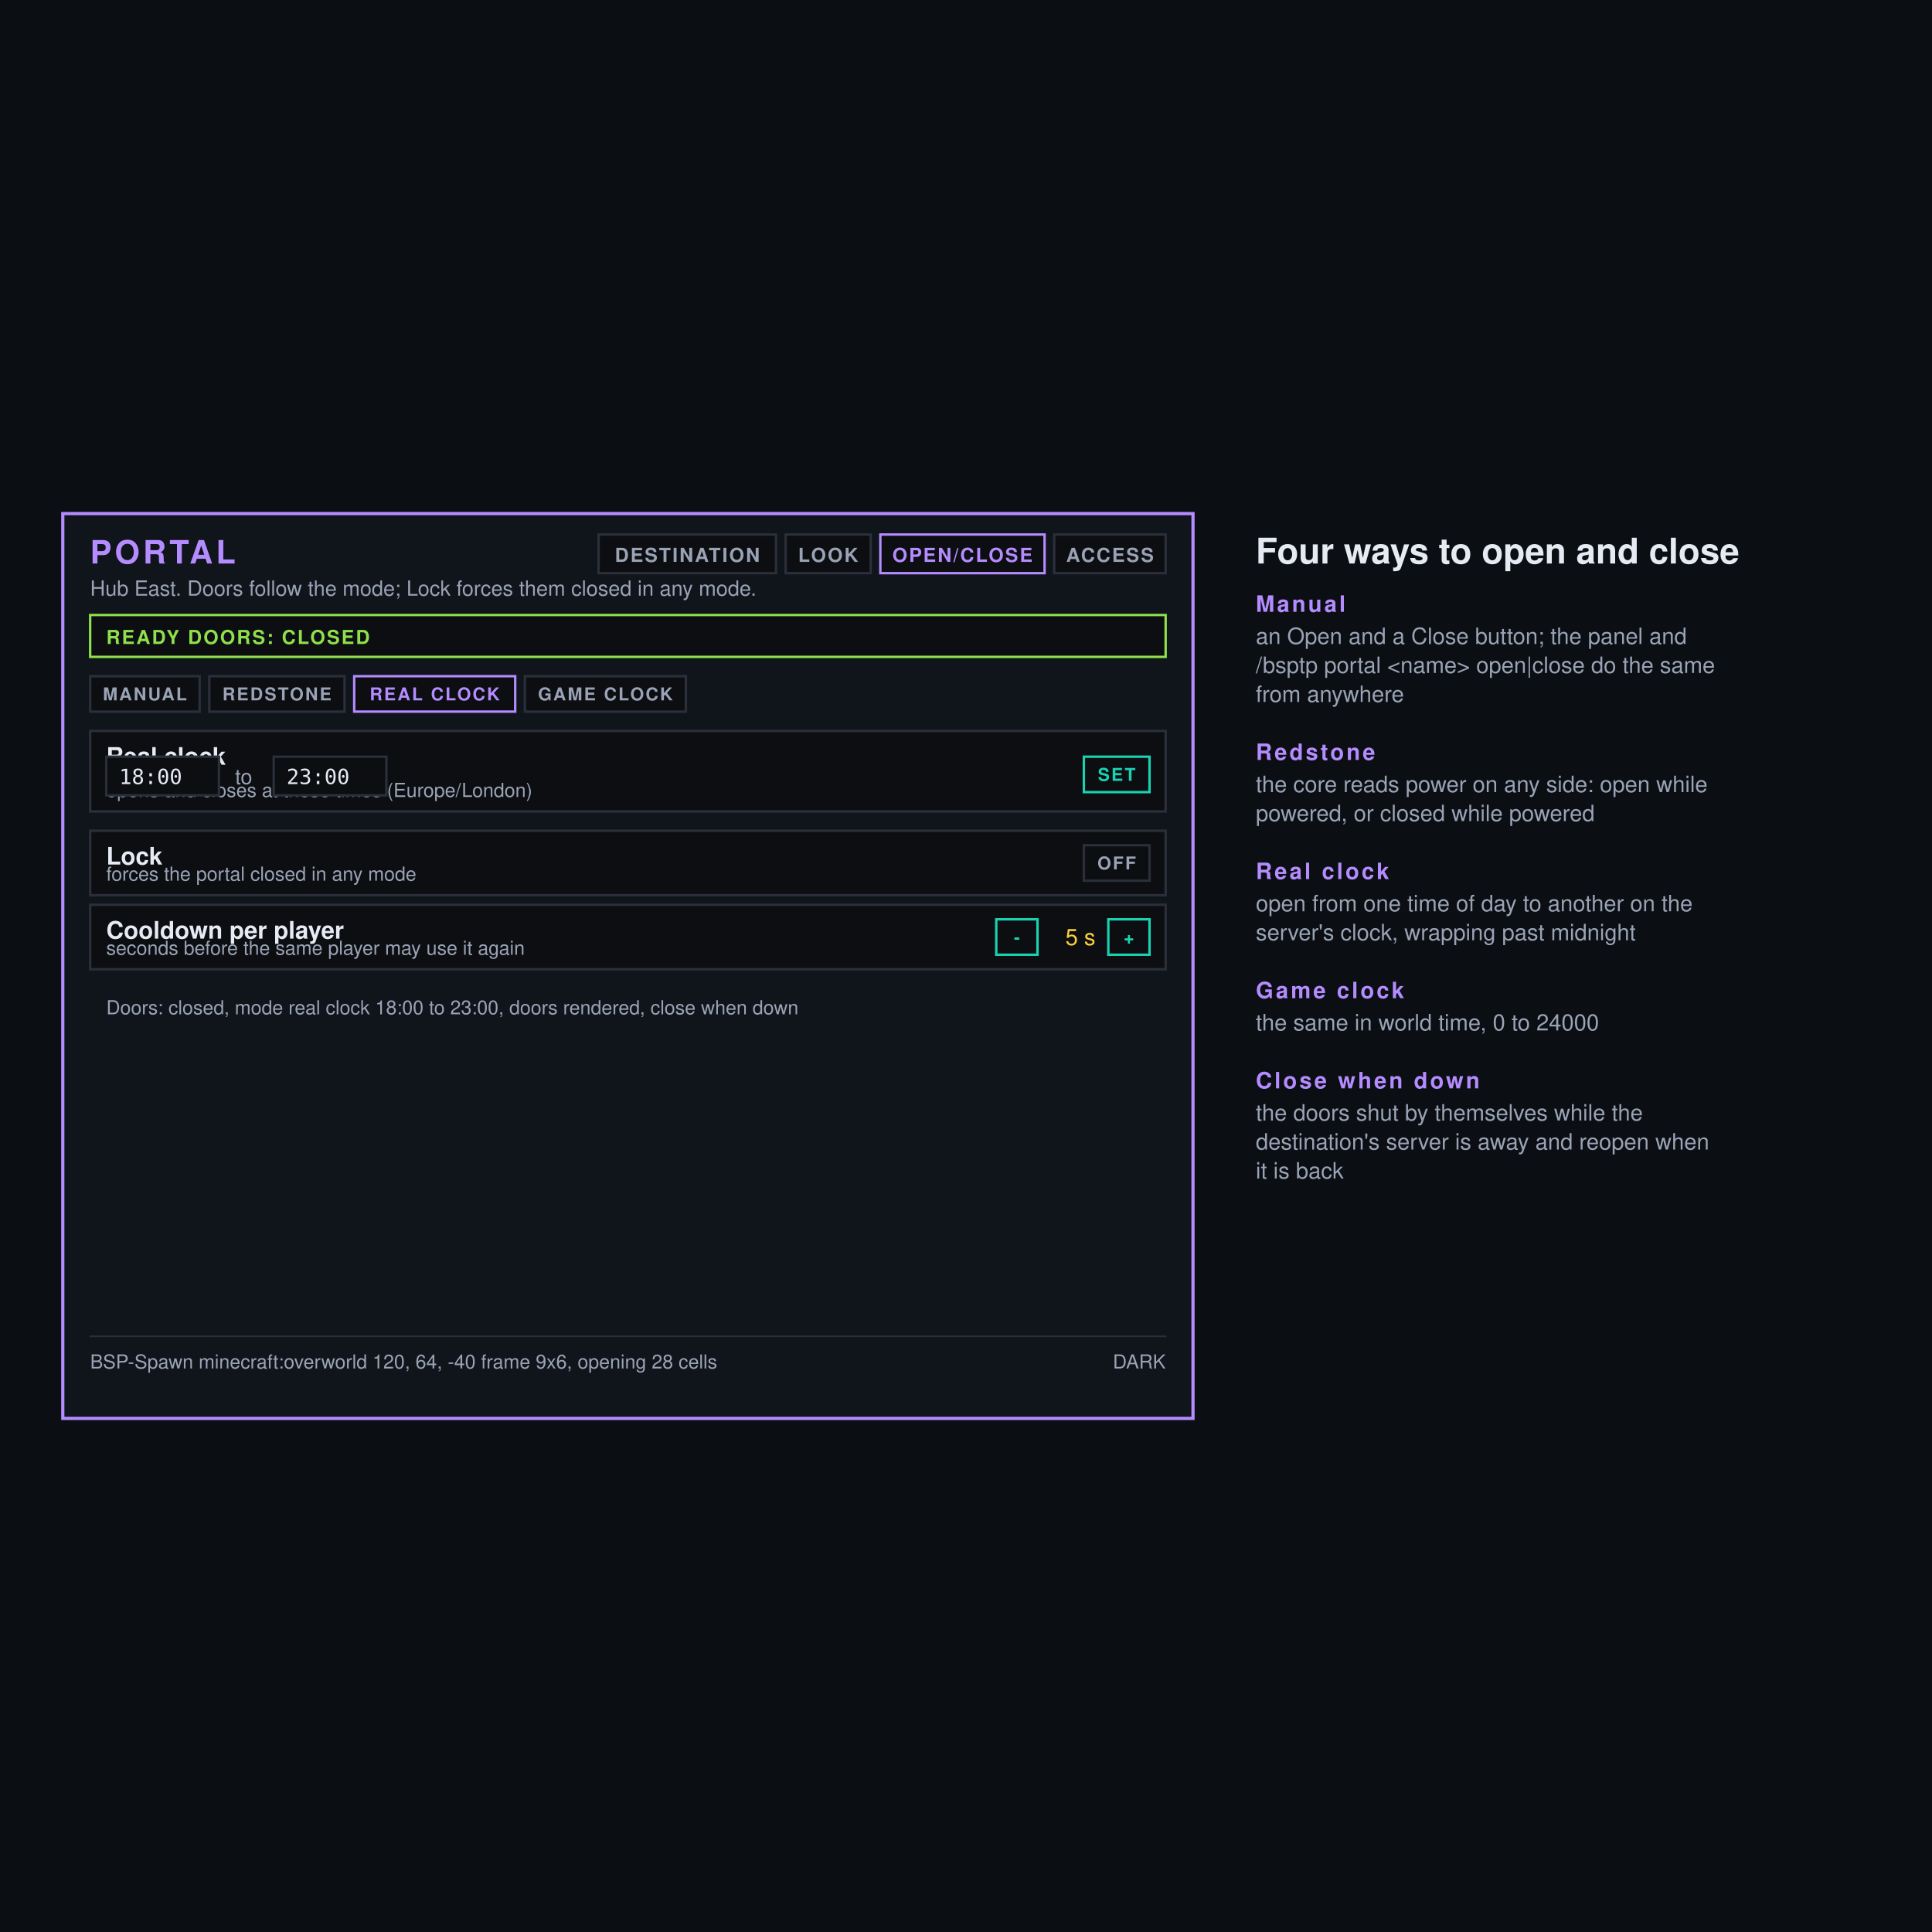
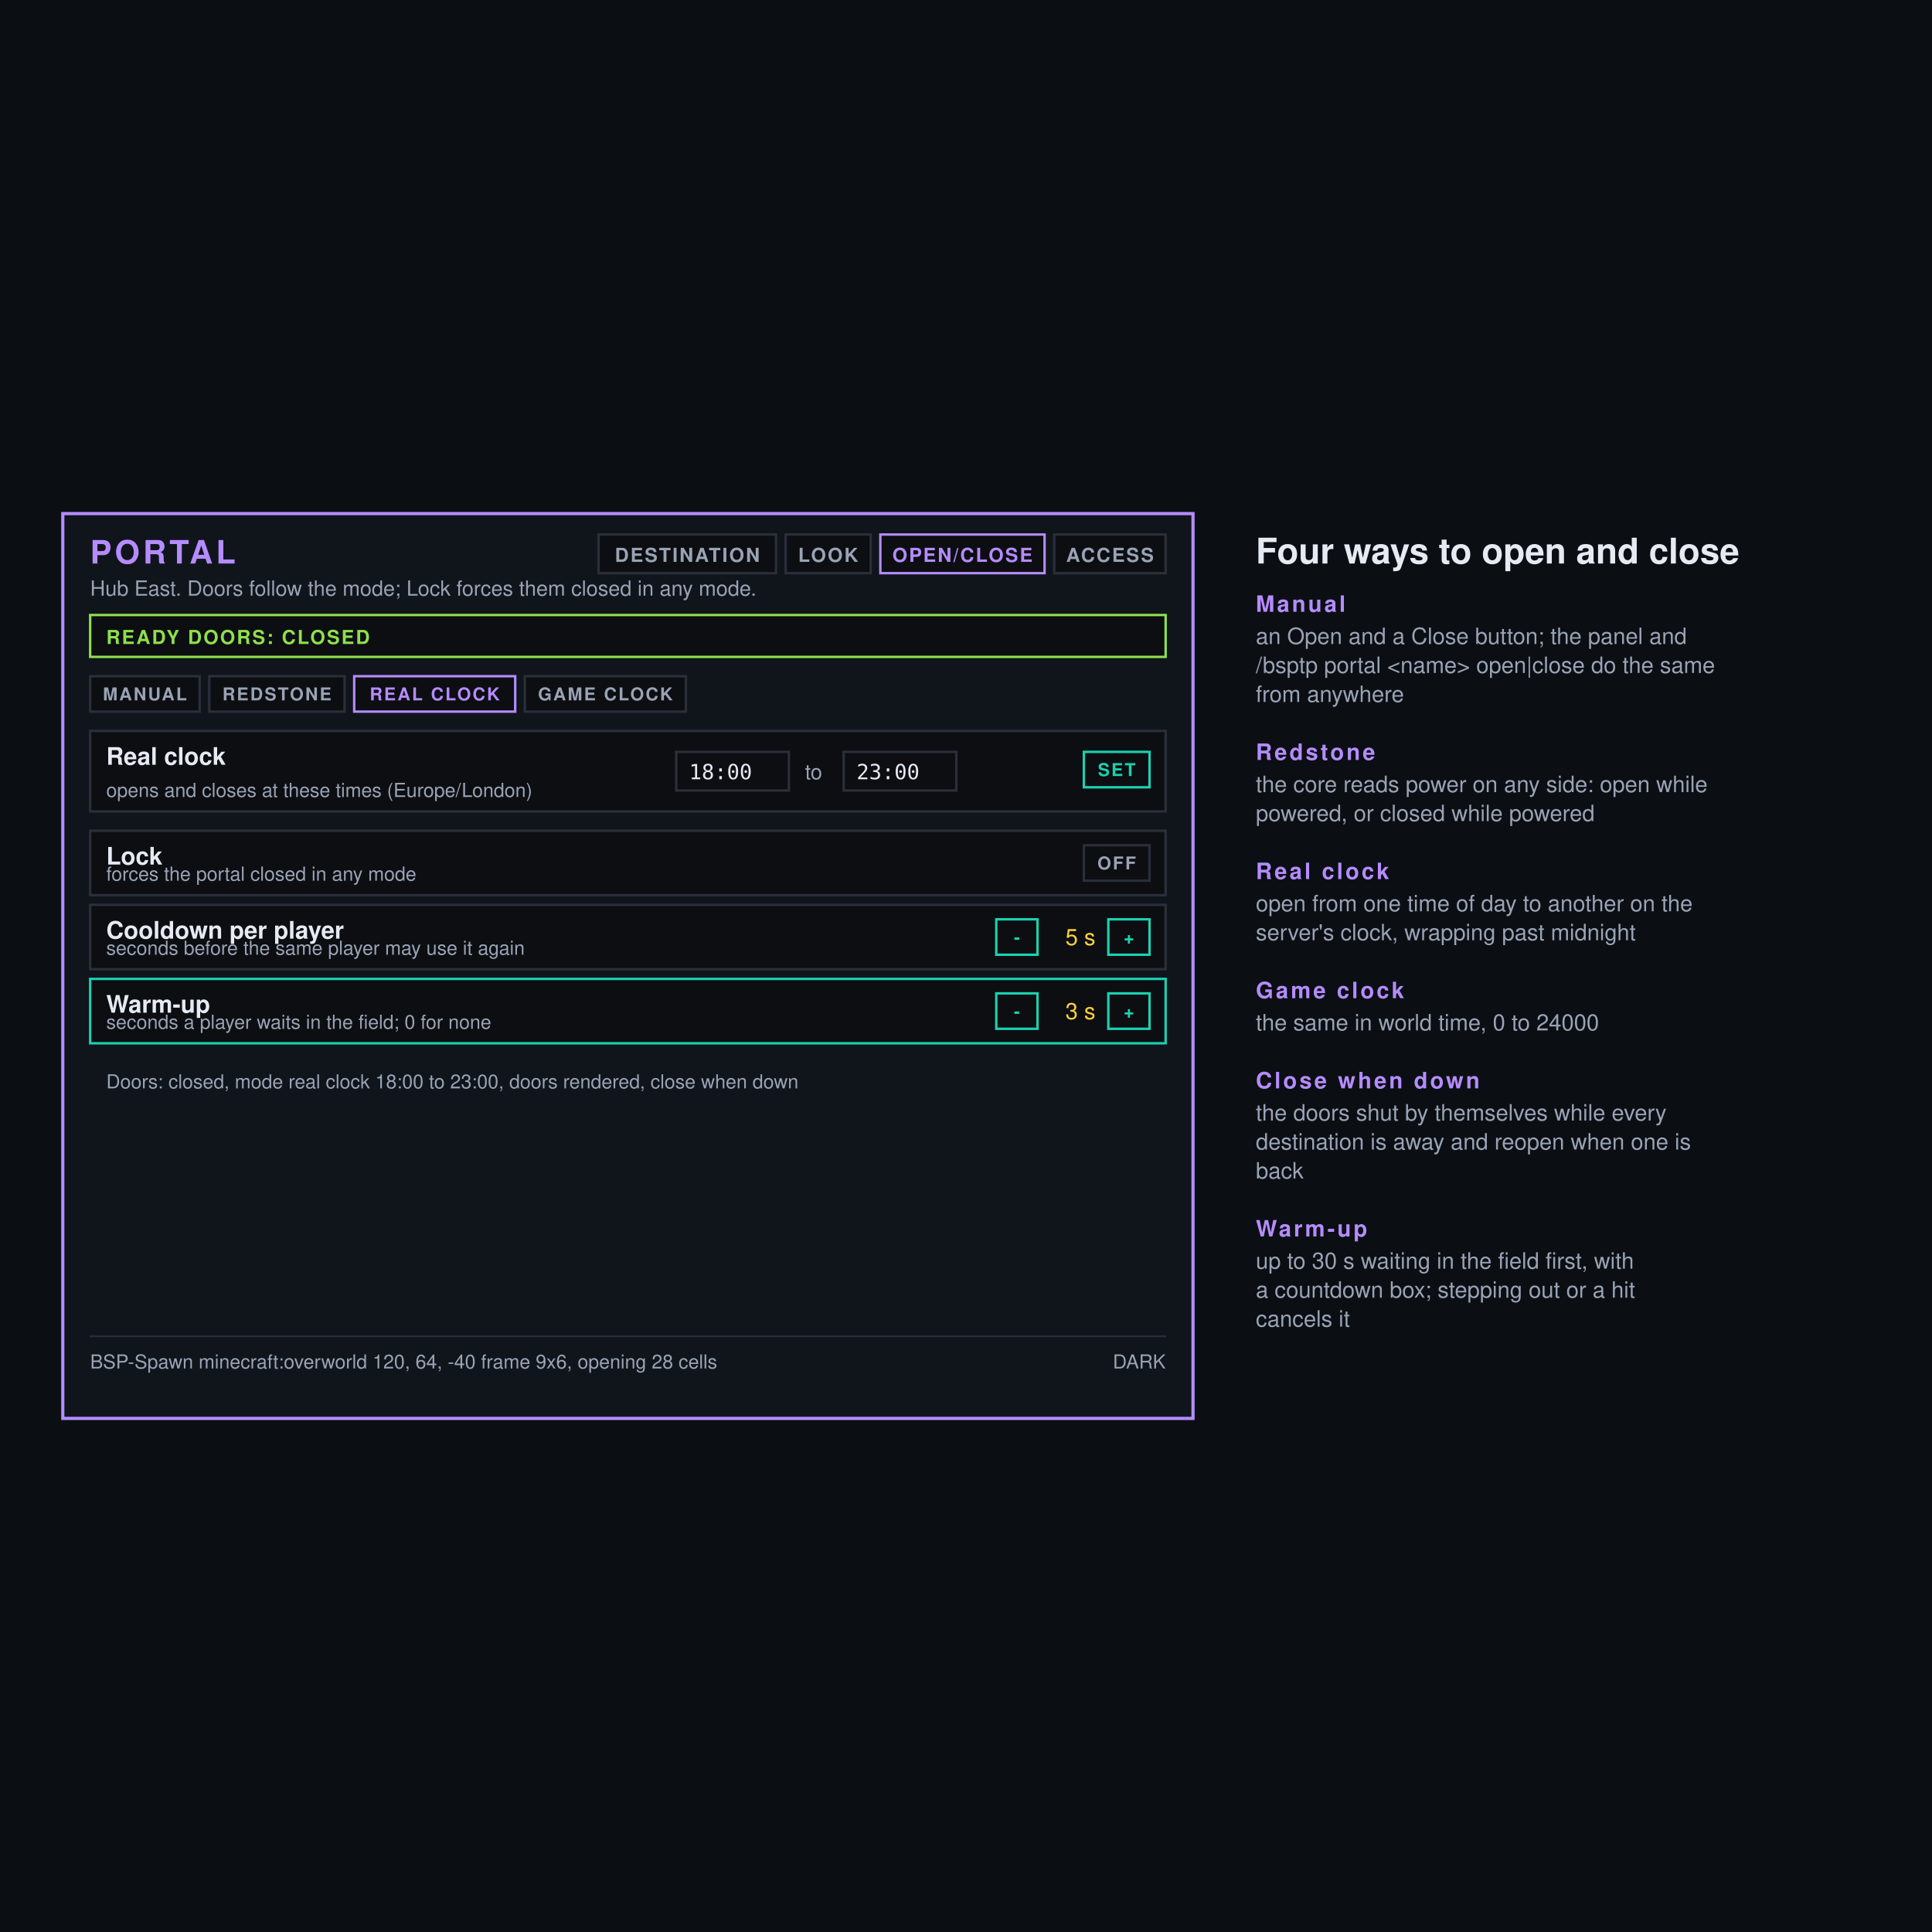
<svg xmlns="http://www.w3.org/2000/svg" width="1200" height="1200" viewBox="0 0 1200 1200">
  <rect width="1200" height="1200" fill="#0B0F14" />
  <g transform="translate(0, 280)">
    <rect width="1200" height="640" fill="#0B0F14" />
    <rect x="38" y="38" width="704" height="564" rx="0" fill="#B58CFF" opacity="1" />
    <rect x="40" y="40" width="700" height="560" rx="0" fill="#10151C" opacity="1" />
    <text x="56" y="70" font-family="Helvetica Neue, Helvetica, Arial, sans-serif" font-size="20" font-weight="bold" fill="#B58CFF" text-anchor="start" letter-spacing="2">PORTAL</text>
    <text x="56" y="90" font-family="Helvetica Neue, Helvetica, Arial, sans-serif" font-size="13" font-weight="normal" fill="#9AA3B5" text-anchor="start">Hub East.  Doors follow the mode; Lock forces them closed in any mode.</text>
    <rect x="654.8" y="52" width="69.2" height="24" rx="0" fill="#0C0E12" stroke="#2A2F3A" stroke-width="1.5" opacity="1" />
    <text x="689.4" y="69" font-family="Helvetica Neue, Helvetica, Arial, sans-serif" font-size="12" font-weight="bold" fill="#9AA3B5" text-anchor="middle" letter-spacing="1">ACCESS</text>
    <rect x="546.8" y="52" width="102.0" height="24" rx="0" fill="#0C0E12" stroke="#B58CFF" stroke-width="1.5" opacity="1" />
    <text x="597.8" y="69" font-family="Helvetica Neue, Helvetica, Arial, sans-serif" font-size="12" font-weight="bold" fill="#B58CFF" text-anchor="middle" letter-spacing="1">OPEN/CLOSE</text>
    <rect x="488" y="52" width="52.8" height="24" rx="0" fill="#0C0E12" stroke="#2A2F3A" stroke-width="1.5" opacity="1" />
    <text x="514.4" y="69" font-family="Helvetica Neue, Helvetica, Arial, sans-serif" font-size="12" font-weight="bold" fill="#9AA3B5" text-anchor="middle" letter-spacing="1">LOOK</text>
    <rect x="371.8" y="52" width="110.2" height="24" rx="0" fill="#0C0E12" stroke="#2A2F3A" stroke-width="1.5" opacity="1" />
    <text x="426.9" y="69" font-family="Helvetica Neue, Helvetica, Arial, sans-serif" font-size="12" font-weight="bold" fill="#9AA3B5" text-anchor="middle" letter-spacing="1">DESTINATION</text>
    <rect x="56" y="102" width="668" height="26" rx="0" fill="#0C0E12" stroke="#8FE04A" stroke-width="1.5" opacity="1" />
    <text x="66" y="120" font-family="Helvetica Neue, Helvetica, Arial, sans-serif" font-size="12" font-weight="bold" fill="#8FE04A" text-anchor="start" letter-spacing="1">READY  DOORS: CLOSED</text>
    <rect x="56" y="140" width="68" height="22" rx="0" fill="#0C0E12" stroke="#2A2F3A" stroke-width="1.5" opacity="1" />
    <text x="90.0" y="155" font-family="Helvetica Neue, Helvetica, Arial, sans-serif" font-size="11" font-weight="bold" fill="#9AA3B5" text-anchor="middle" letter-spacing="1">MANUAL</text>
    <rect x="130" y="140" width="84" height="22" rx="0" fill="#0C0E12" stroke="#2A2F3A" stroke-width="1.5" opacity="1" />
    <text x="172.0" y="155" font-family="Helvetica Neue, Helvetica, Arial, sans-serif" font-size="11" font-weight="bold" fill="#9AA3B5" text-anchor="middle" letter-spacing="1">REDSTONE</text>
    <rect x="220" y="140" width="100" height="22" rx="0" fill="#0C0E12" stroke="#B58CFF" stroke-width="1.5" opacity="1" />
    <text x="270.0" y="155" font-family="Helvetica Neue, Helvetica, Arial, sans-serif" font-size="11" font-weight="bold" fill="#B58CFF" text-anchor="middle" letter-spacing="1">REAL CLOCK</text>
    <rect x="326" y="140" width="100" height="22" rx="0" fill="#0C0E12" stroke="#2A2F3A" stroke-width="1.5" opacity="1" />
    <text x="376.0" y="155" font-family="Helvetica Neue, Helvetica, Arial, sans-serif" font-size="11" font-weight="bold" fill="#9AA3B5" text-anchor="middle" letter-spacing="1">GAME CLOCK</text>
    <rect x="56" y="174" width="668" height="50" rx="0" fill="#0C0E12" stroke="#2A2F3A" stroke-width="1.5" opacity="1" />
    <text x="66" y="195" font-family="Helvetica Neue, Helvetica, Arial, sans-serif" font-size="15" font-weight="bold" fill="#E6EAF2" text-anchor="start">Real clock</text>
    <text x="66" y="215" font-family="Helvetica Neue, Helvetica, Arial, sans-serif" font-size="12" font-weight="normal" fill="#9AA3B5" text-anchor="start">opens and closes at these times (Europe/London)</text>
-     <rect x="66" y="190" width="70" height="24" rx="0" fill="#0C0E12" stroke="#2A2F3A" stroke-width="1.5" opacity="1" />
-     <text x="74" y="207" font-family="Menlo, Monaco, monospace" font-size="13" font-weight="normal" fill="#E6EAF2" text-anchor="start">18:00</text>
-     <text x="146" y="207" font-family="Helvetica Neue, Helvetica, Arial, sans-serif" font-size="13" font-weight="normal" fill="#9AA3B5" text-anchor="start">to</text>
-     <rect x="170" y="190" width="70" height="24" rx="0" fill="#0C0E12" stroke="#2A2F3A" stroke-width="1.5" opacity="1" />
-     <text x="178" y="207" font-family="Menlo, Monaco, monospace" font-size="13" font-weight="normal" fill="#E6EAF2" text-anchor="start">23:00</text>
-     <rect x="673.2" y="190" width="40.8" height="22" rx="0" fill="#0C0E12" stroke="#19D3B0" stroke-width="1.5" opacity="1" />
-     <text x="693.6" y="205" font-family="Helvetica Neue, Helvetica, Arial, sans-serif" font-size="11" font-weight="bold" fill="#19D3B0" text-anchor="middle" letter-spacing="1">SET</text>
+     <rect x="420" y="187" width="70" height="24" rx="0" fill="#0C0E12" stroke="#2A2F3A" stroke-width="1.5" opacity="1" />
+     <text x="428" y="204" font-family="Menlo, Monaco, monospace" font-size="13" font-weight="normal" fill="#E6EAF2" text-anchor="start">18:00</text>
+     <text x="500" y="204" font-family="Helvetica Neue, Helvetica, Arial, sans-serif" font-size="13" font-weight="normal" fill="#9AA3B5" text-anchor="start">to</text>
+     <rect x="524" y="187" width="70" height="24" rx="0" fill="#0C0E12" stroke="#2A2F3A" stroke-width="1.5" opacity="1" />
+     <text x="532" y="204" font-family="Menlo, Monaco, monospace" font-size="13" font-weight="normal" fill="#E6EAF2" text-anchor="start">23:00</text>
+     <rect x="673.2" y="187" width="40.8" height="22" rx="0" fill="#0C0E12" stroke="#19D3B0" stroke-width="1.5" opacity="1" />
+     <text x="693.6" y="202" font-family="Helvetica Neue, Helvetica, Arial, sans-serif" font-size="11" font-weight="bold" fill="#19D3B0" text-anchor="middle" letter-spacing="1">SET</text>
    <rect x="56" y="236" width="668" height="40" rx="0" fill="#0C0E12" stroke="#2A2F3A" stroke-width="1.5" opacity="1" />
    <text x="66" y="257" font-family="Helvetica Neue, Helvetica, Arial, sans-serif" font-size="15" font-weight="bold" fill="#E6EAF2" text-anchor="start">Lock</text>
    <text x="66" y="267" font-family="Helvetica Neue, Helvetica, Arial, sans-serif" font-size="12" font-weight="normal" fill="#9AA3B5" text-anchor="start">forces the portal closed in any mode</text>
    <rect x="673.2" y="245" width="40.8" height="22" rx="0" fill="#0C0E12" stroke="#2A2F3A" stroke-width="1.5" opacity="1" />
    <text x="693.6" y="260" font-family="Helvetica Neue, Helvetica, Arial, sans-serif" font-size="11" font-weight="bold" fill="#9AA3B5" text-anchor="middle" letter-spacing="1">OFF</text>
    <rect x="56" y="282" width="668" height="40" rx="0" fill="#0C0E12" stroke="#2A2F3A" stroke-width="1.5" opacity="1" />
    <text x="66" y="303" font-family="Helvetica Neue, Helvetica, Arial, sans-serif" font-size="15" font-weight="bold" fill="#E6EAF2" text-anchor="start">Cooldown per player</text>
    <text x="66" y="313" font-family="Helvetica Neue, Helvetica, Arial, sans-serif" font-size="12" font-weight="normal" fill="#9AA3B5" text-anchor="start">seconds before the same player may use it again</text>
    <rect x="688.4" y="291" width="25.6" height="22" rx="0" fill="#0C0E12" stroke="#19D3B0" stroke-width="1.5" opacity="1" />
    <text x="701.2" y="306" font-family="Helvetica Neue, Helvetica, Arial, sans-serif" font-size="11" font-weight="bold" fill="#19D3B0" text-anchor="middle" letter-spacing="1">+</text>
    <text x="680.4" y="307" font-family="Helvetica Neue, Helvetica, Arial, sans-serif" font-size="14" font-weight="normal" fill="#FFD23A" text-anchor="end">5 s</text>
    <rect x="618.8" y="291" width="25.6" height="22" rx="0" fill="#0C0E12" stroke="#19D3B0" stroke-width="1.5" opacity="1" />
    <text x="631.6" y="306" font-family="Helvetica Neue, Helvetica, Arial, sans-serif" font-size="11" font-weight="bold" fill="#19D3B0" text-anchor="middle" letter-spacing="1">-</text>
-     <text x="66" y="350" font-family="Helvetica Neue, Helvetica, Arial, sans-serif" font-size="12" font-weight="normal" fill="#9AA3B5" text-anchor="start">Doors: closed, mode real clock 18:00 to 23:00, doors rendered, close when down</text>
+     <rect x="56" y="328" width="668" height="40" rx="0" fill="#0C0E12" stroke="#19D3B0" stroke-width="1.5" opacity="1" />
+     <text x="66" y="349" font-family="Helvetica Neue, Helvetica, Arial, sans-serif" font-size="15" font-weight="bold" fill="#E6EAF2" text-anchor="start">Warm-up</text>
+     <text x="66" y="359" font-family="Helvetica Neue, Helvetica, Arial, sans-serif" font-size="12" font-weight="normal" fill="#9AA3B5" text-anchor="start">seconds a player waits in the field; 0 for none</text>
+     <rect x="688.4" y="337" width="25.6" height="22" rx="0" fill="#0C0E12" stroke="#19D3B0" stroke-width="1.5" opacity="1" />
+     <text x="701.2" y="352" font-family="Helvetica Neue, Helvetica, Arial, sans-serif" font-size="11" font-weight="bold" fill="#19D3B0" text-anchor="middle" letter-spacing="1">+</text>
+     <text x="680.4" y="353" font-family="Helvetica Neue, Helvetica, Arial, sans-serif" font-size="14" font-weight="normal" fill="#FFD23A" text-anchor="end">3 s</text>
+     <rect x="618.8" y="337" width="25.6" height="22" rx="0" fill="#0C0E12" stroke="#19D3B0" stroke-width="1.5" opacity="1" />
+     <text x="631.6" y="352" font-family="Helvetica Neue, Helvetica, Arial, sans-serif" font-size="11" font-weight="bold" fill="#19D3B0" text-anchor="middle" letter-spacing="1">-</text>
+     <text x="66" y="396" font-family="Helvetica Neue, Helvetica, Arial, sans-serif" font-size="12" font-weight="normal" fill="#9AA3B5" text-anchor="start">Doors: closed, mode real clock 18:00 to 23:00, doors rendered, close when down</text>
    <line x1="56" y1="550" x2="724" y2="550" stroke="#2A2F3A" stroke-width="1" stroke-linecap="round" />
    <text x="56" y="570" font-family="Helvetica Neue, Helvetica, Arial, sans-serif" font-size="12" font-weight="normal" fill="#9AA3B5" text-anchor="start">BSP-Spawn  minecraft:overworld  120, 64, -40      frame 9x6, opening 28 cells</text>
    <text x="724" y="570" font-family="Helvetica Neue, Helvetica, Arial, sans-serif" font-size="12" font-weight="normal" fill="#9AA3B5" text-anchor="end">DARK</text>
    <text x="780" y="70" font-family="Helvetica Neue, Helvetica, Arial, sans-serif" font-size="22" font-weight="bold" fill="#E6EAF2" text-anchor="start">Four ways to open and close</text>
    <text x="780" y="100" font-family="Helvetica Neue, Helvetica, Arial, sans-serif" font-size="14" font-weight="bold" fill="#B58CFF" text-anchor="start" letter-spacing="1.5">Manual</text>
    <text x="780" y="120" font-family="Helvetica Neue, Helvetica, Arial, sans-serif" font-size="14" font-weight="normal" fill="#9AA3B5" text-anchor="start">an Open and a Close button; the panel and</text>
    <text x="780" y="138" font-family="Helvetica Neue, Helvetica, Arial, sans-serif" font-size="14" font-weight="normal" fill="#9AA3B5" text-anchor="start">/bsptp portal &lt;name&gt; open|close do the same</text>
    <text x="780" y="156" font-family="Helvetica Neue, Helvetica, Arial, sans-serif" font-size="14" font-weight="normal" fill="#9AA3B5" text-anchor="start">from anywhere</text>
    <text x="780" y="192" font-family="Helvetica Neue, Helvetica, Arial, sans-serif" font-size="14" font-weight="bold" fill="#B58CFF" text-anchor="start" letter-spacing="1.5">Redstone</text>
    <text x="780" y="212" font-family="Helvetica Neue, Helvetica, Arial, sans-serif" font-size="14" font-weight="normal" fill="#9AA3B5" text-anchor="start">the core reads power on any side: open while</text>
    <text x="780" y="230" font-family="Helvetica Neue, Helvetica, Arial, sans-serif" font-size="14" font-weight="normal" fill="#9AA3B5" text-anchor="start">powered, or closed while powered</text>
    <text x="780" y="266" font-family="Helvetica Neue, Helvetica, Arial, sans-serif" font-size="14" font-weight="bold" fill="#B58CFF" text-anchor="start" letter-spacing="1.5">Real clock</text>
    <text x="780" y="286" font-family="Helvetica Neue, Helvetica, Arial, sans-serif" font-size="14" font-weight="normal" fill="#9AA3B5" text-anchor="start">open from one time of day to another on the</text>
    <text x="780" y="304" font-family="Helvetica Neue, Helvetica, Arial, sans-serif" font-size="14" font-weight="normal" fill="#9AA3B5" text-anchor="start">server's clock, wrapping past midnight</text>
    <text x="780" y="340" font-family="Helvetica Neue, Helvetica, Arial, sans-serif" font-size="14" font-weight="bold" fill="#B58CFF" text-anchor="start" letter-spacing="1.5">Game clock</text>
    <text x="780" y="360" font-family="Helvetica Neue, Helvetica, Arial, sans-serif" font-size="14" font-weight="normal" fill="#9AA3B5" text-anchor="start">the same in world time, 0 to 24000</text>
    <text x="780" y="396" font-family="Helvetica Neue, Helvetica, Arial, sans-serif" font-size="14" font-weight="bold" fill="#B58CFF" text-anchor="start" letter-spacing="1.5">Close when down</text>
-     <text x="780" y="416" font-family="Helvetica Neue, Helvetica, Arial, sans-serif" font-size="14" font-weight="normal" fill="#9AA3B5" text-anchor="start">the doors shut by themselves while the</text>
-     <text x="780" y="434" font-family="Helvetica Neue, Helvetica, Arial, sans-serif" font-size="14" font-weight="normal" fill="#9AA3B5" text-anchor="start">destination's server is away and reopen when</text>
-     <text x="780" y="452" font-family="Helvetica Neue, Helvetica, Arial, sans-serif" font-size="14" font-weight="normal" fill="#9AA3B5" text-anchor="start">it is back</text>
+     <text x="780" y="416" font-family="Helvetica Neue, Helvetica, Arial, sans-serif" font-size="14" font-weight="normal" fill="#9AA3B5" text-anchor="start">the doors shut by themselves while every</text>
+     <text x="780" y="434" font-family="Helvetica Neue, Helvetica, Arial, sans-serif" font-size="14" font-weight="normal" fill="#9AA3B5" text-anchor="start">destination is away and reopen when one is</text>
+     <text x="780" y="452" font-family="Helvetica Neue, Helvetica, Arial, sans-serif" font-size="14" font-weight="normal" fill="#9AA3B5" text-anchor="start">back</text>
+     <text x="780" y="488" font-family="Helvetica Neue, Helvetica, Arial, sans-serif" font-size="14" font-weight="bold" fill="#B58CFF" text-anchor="start" letter-spacing="1.5">Warm-up</text>
+     <text x="780" y="508" font-family="Helvetica Neue, Helvetica, Arial, sans-serif" font-size="14" font-weight="normal" fill="#9AA3B5" text-anchor="start">up to 30 s waiting in the field first, with</text>
+     <text x="780" y="526" font-family="Helvetica Neue, Helvetica, Arial, sans-serif" font-size="14" font-weight="normal" fill="#9AA3B5" text-anchor="start">a countdown box; stepping out or a hit</text>
+     <text x="780" y="544" font-family="Helvetica Neue, Helvetica, Arial, sans-serif" font-size="14" font-weight="normal" fill="#9AA3B5" text-anchor="start">cancels it</text>
  </g>
</svg>
